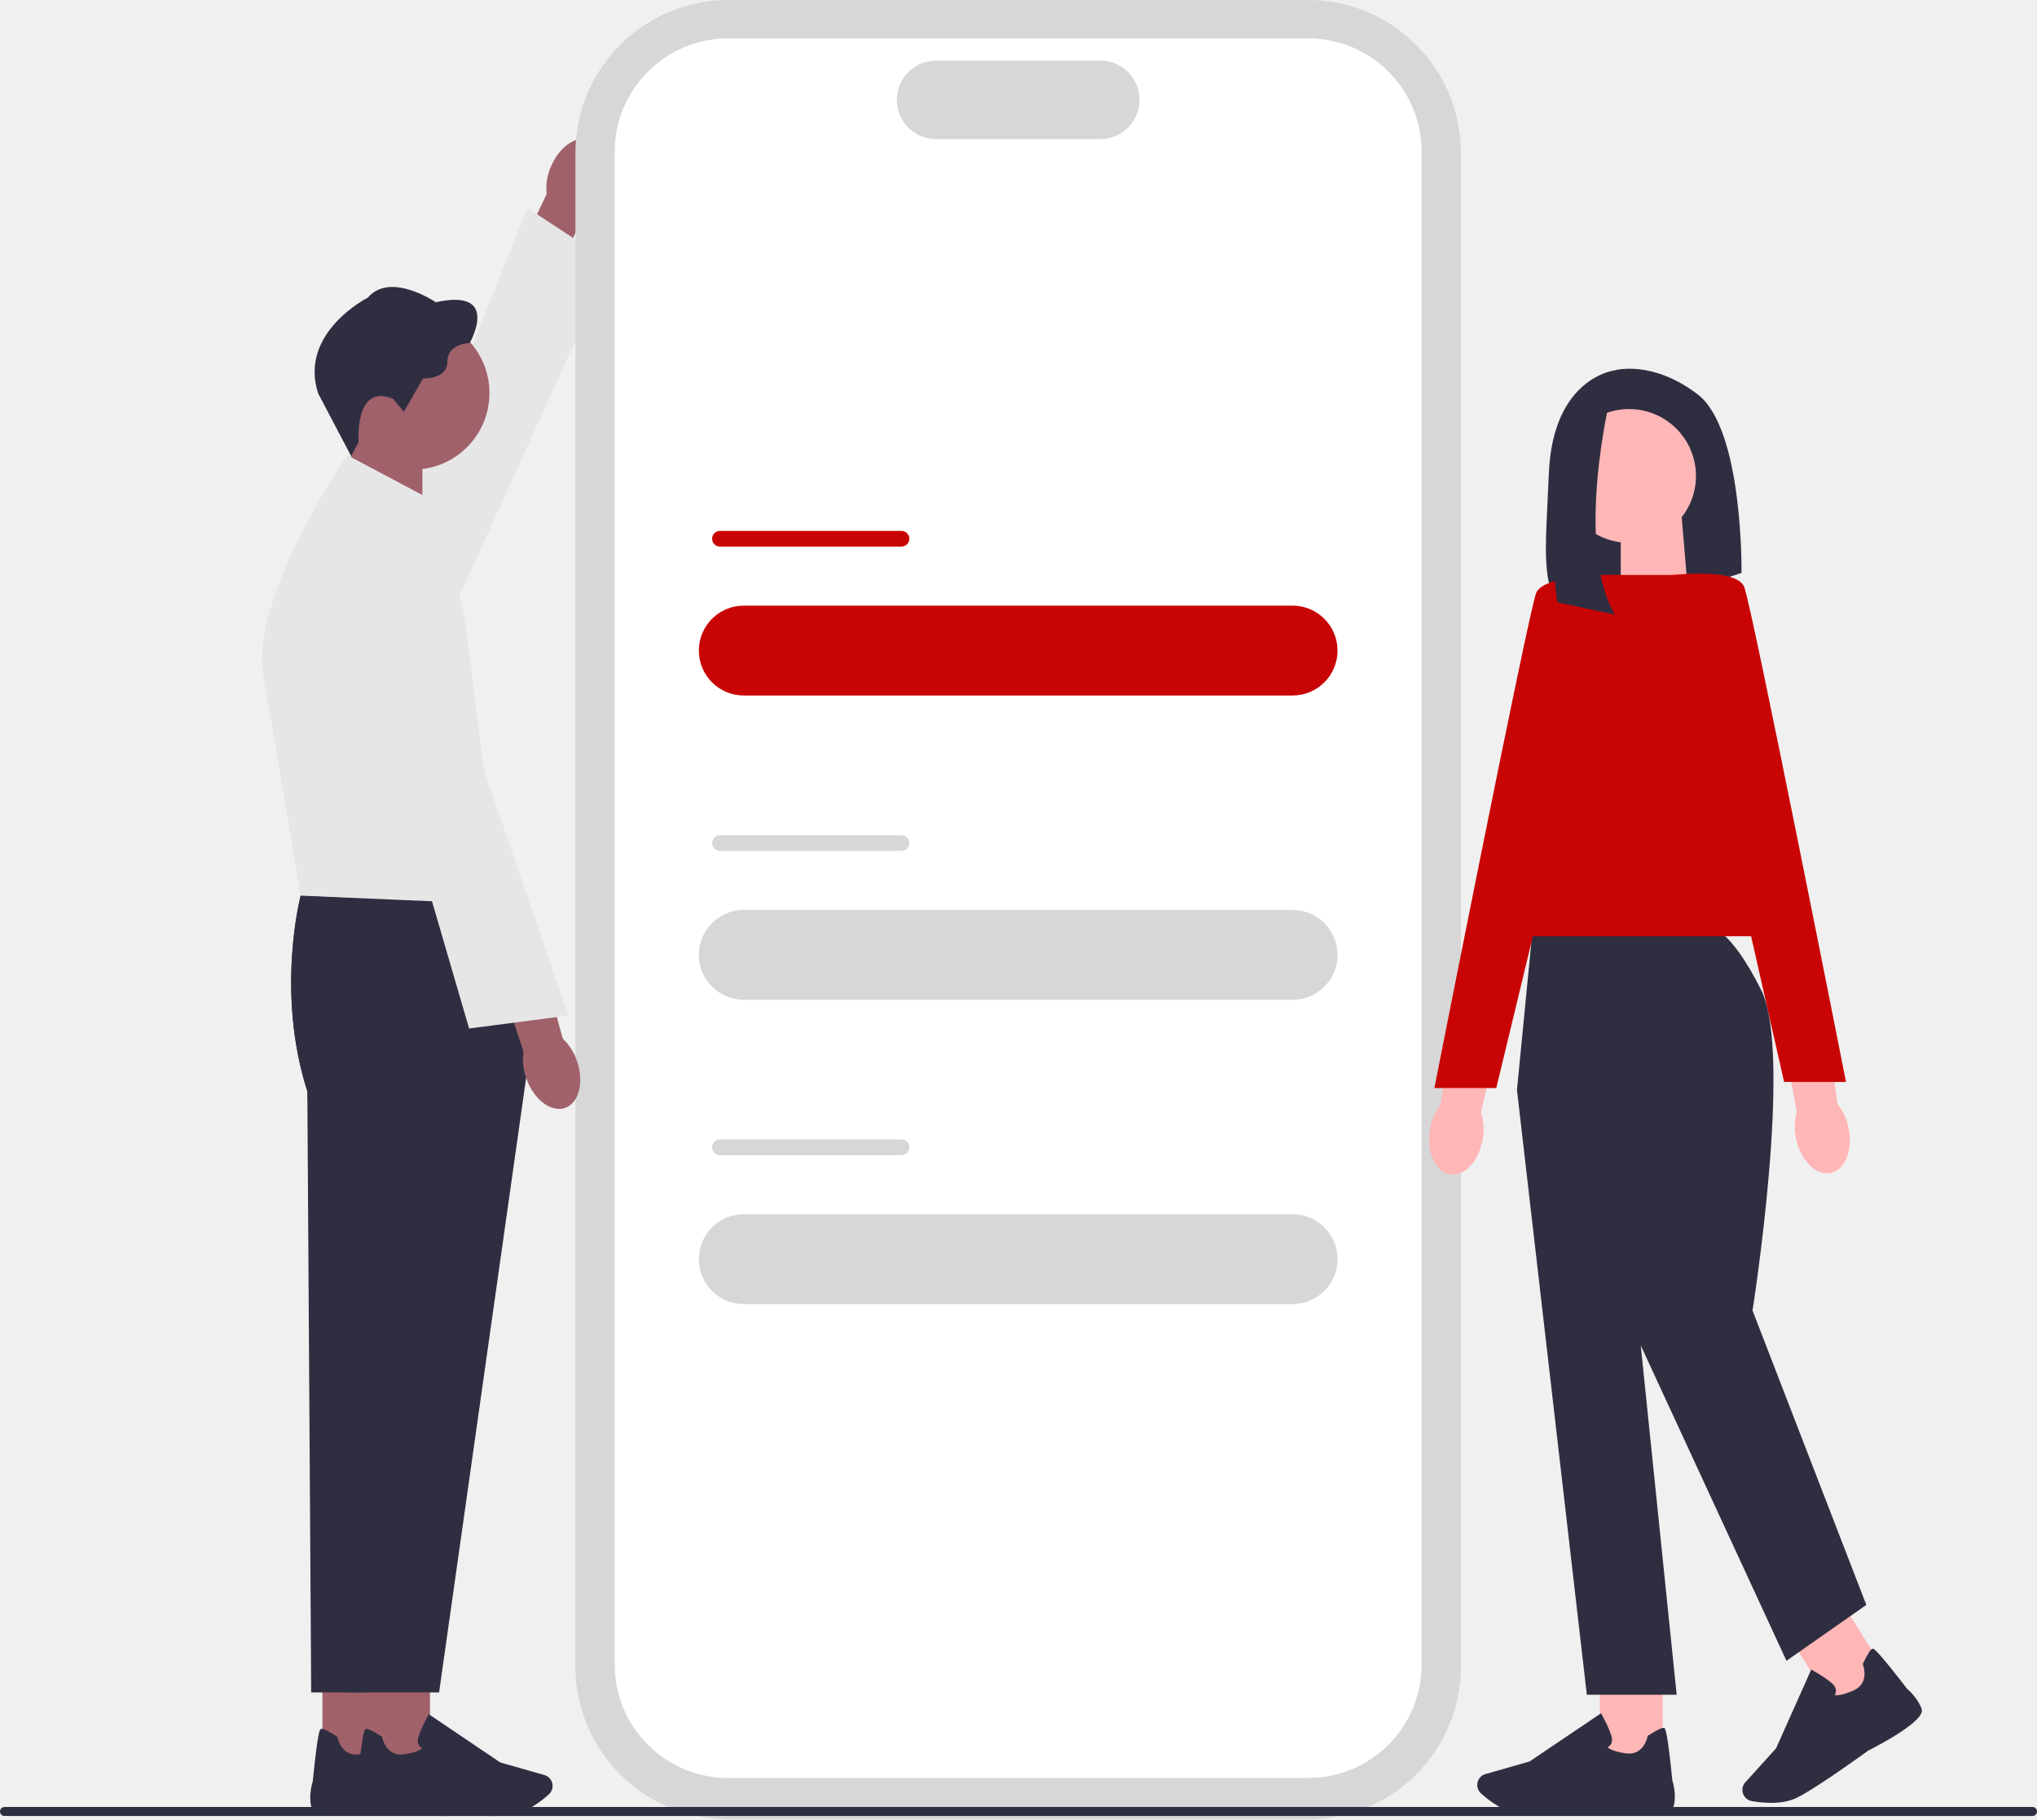
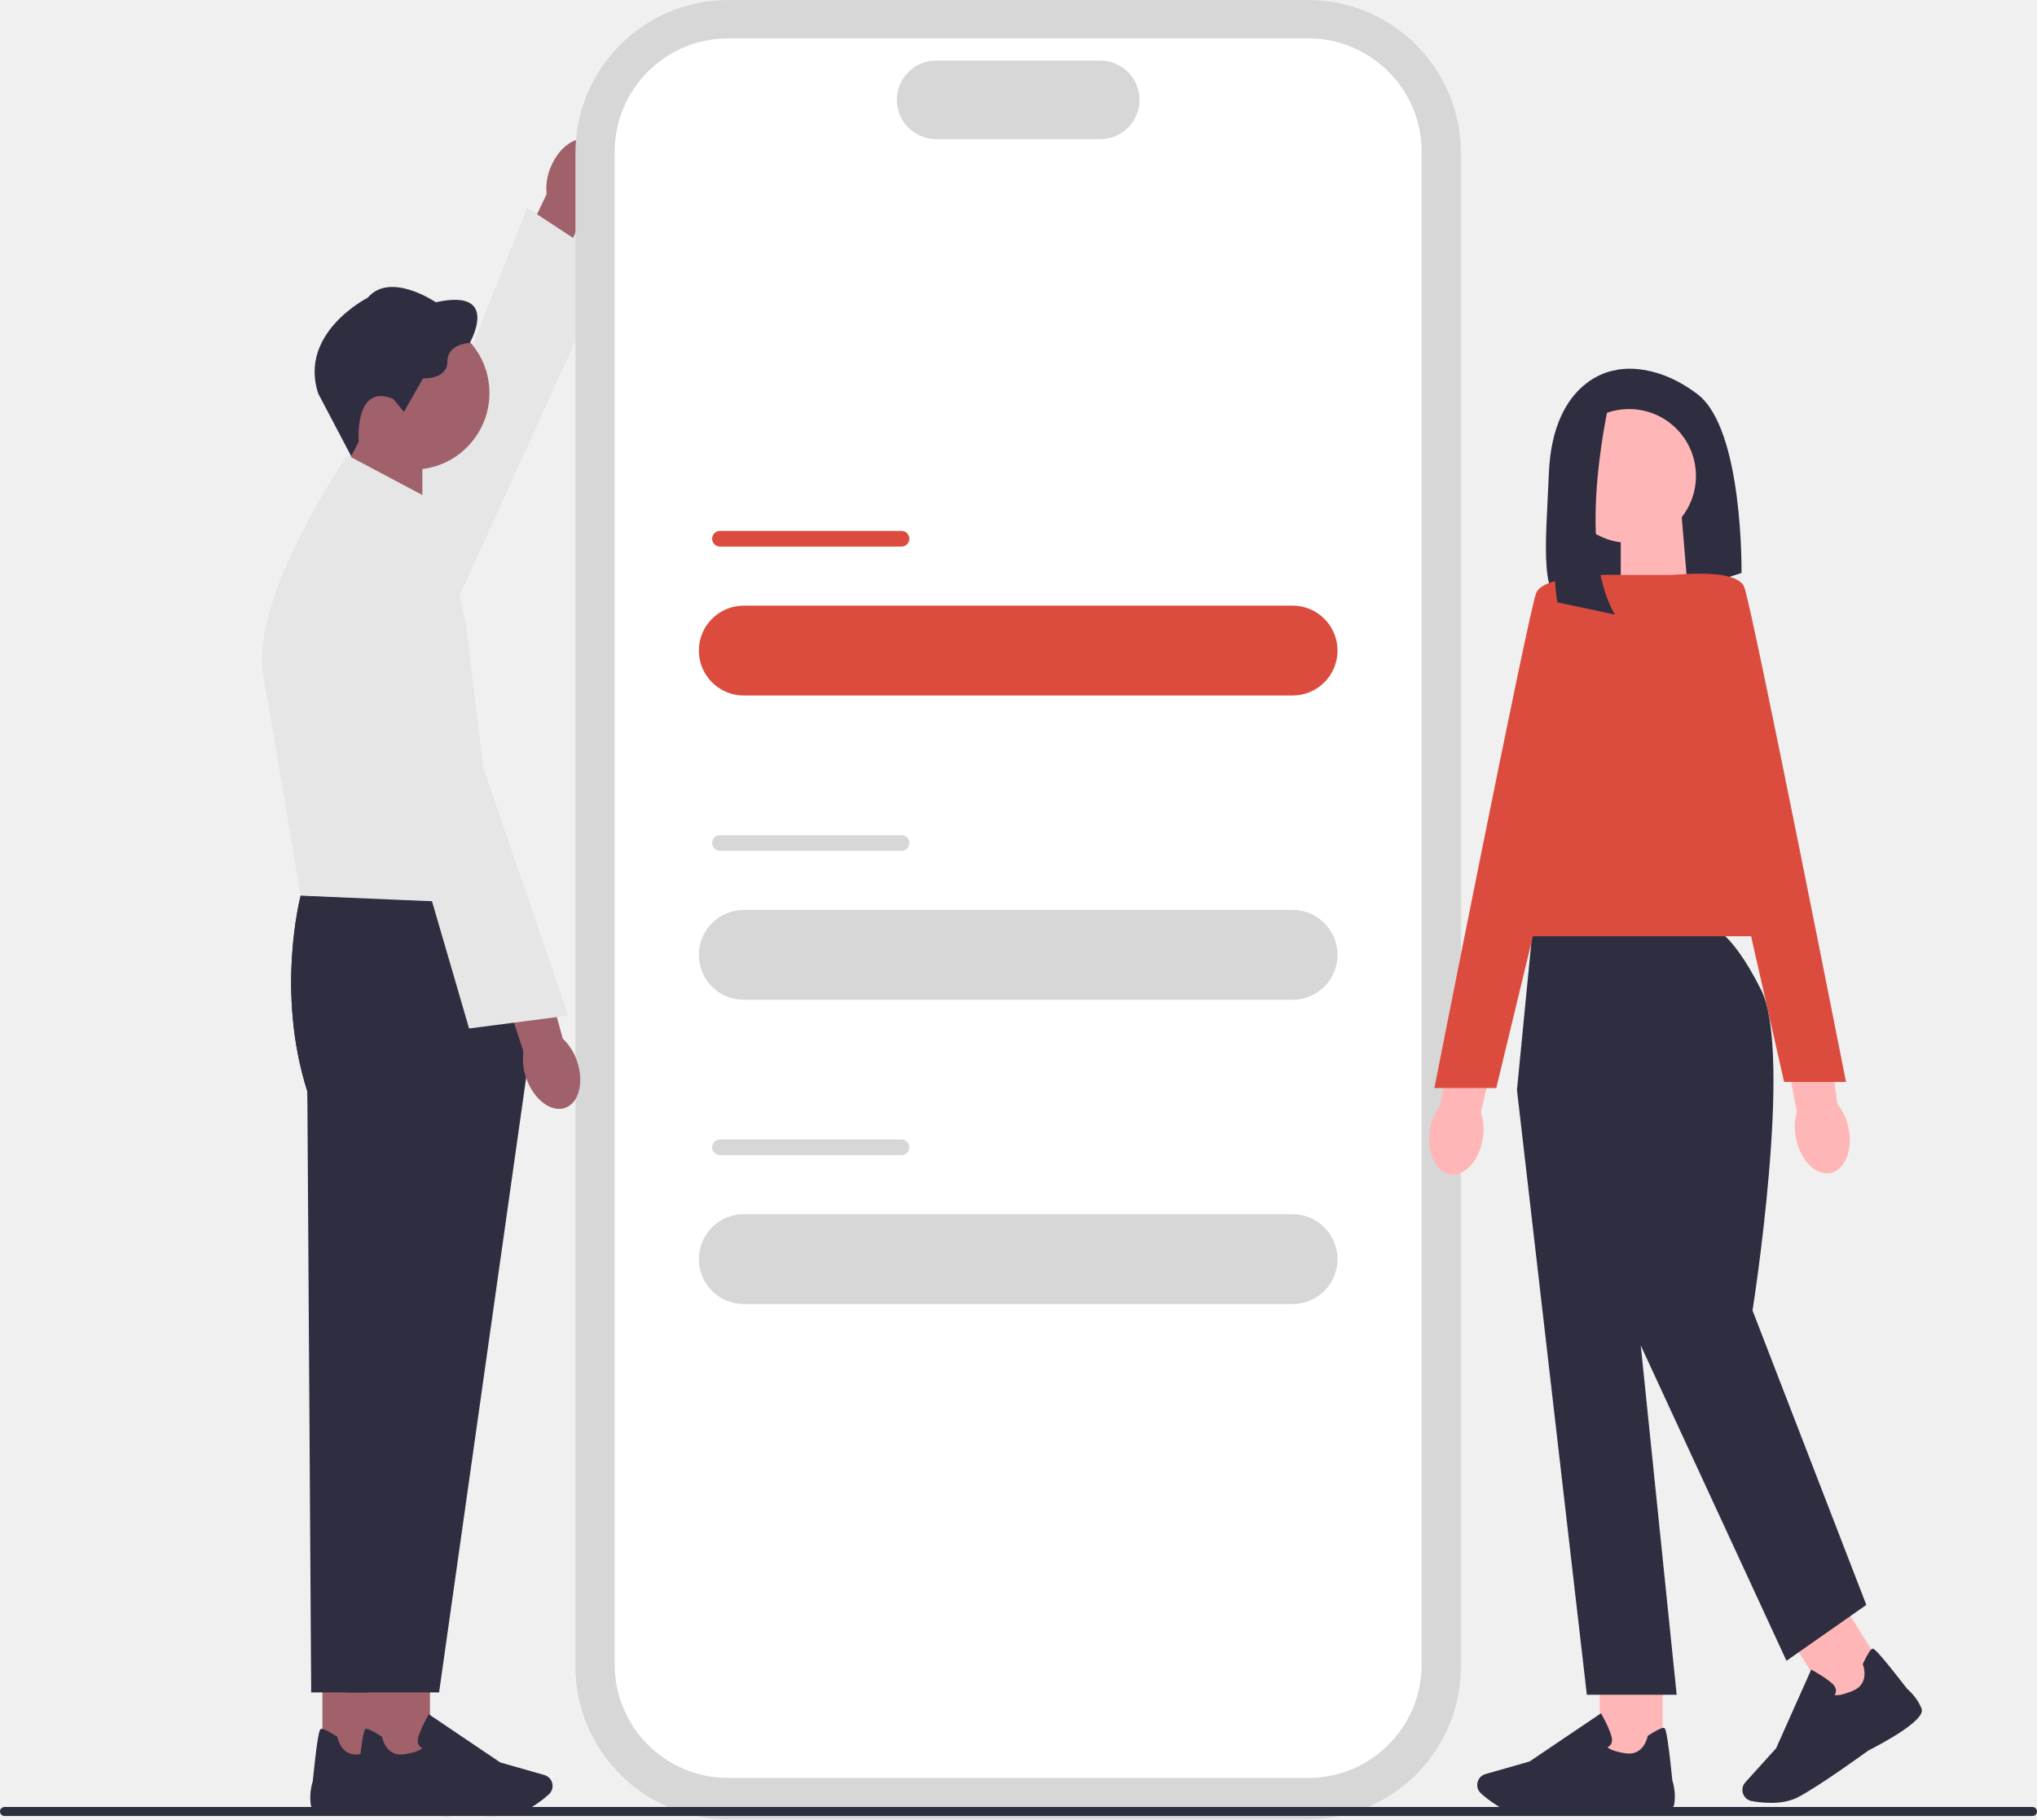
<svg xmlns="http://www.w3.org/2000/svg" width="678.62" height="606.19" viewBox="0 0 678.62 606.19">
-   <path id="uuid-fb20b2b5-bc5b-4117-a1ee-c5d1a8aa62bd-41" d="m183.39,55.89c2.75-6.95,8.68-11.07,13.24-9.21,4.56,1.86,6.03,9.01,3.28,15.96-1.06,2.79-2.79,5.27-5.06,7.23l-12.04,29.28-14.07-6.29,13.36-28.2c-.3-3.01.14-6.02,1.28-8.78,0,0,0,0,0,0Z" fill="#a0616a" stroke-width="0" style="--darkreader-inline-fill: #a97179;" data-darkreader-inline-fill="" />
+   <path id="uuid-fb20b2b5-bc5b-4117-a1ee-c5d1a8aa62bd-44" d="m183.39,55.89c2.75-6.95,8.68-11.07,13.24-9.21,4.56,1.86,6.03,9.01,3.28,15.96-1.06,2.79-2.79,5.27-5.06,7.23l-12.04,29.28-14.07-6.29,13.36-28.2c-.3-3.01.14-6.02,1.28-8.78,0,0,0,0,0,0Z" fill="#a0616a" stroke-width="0" style="--darkreader-inline-fill: #a97179;" data-darkreader-inline-fill="" />
  <path d="m132.94,242.82s-20.19-9.78-18.79-16.8c1.4-7.03,61.55-156.74,61.55-156.74l27.85,18.3-70.61,155.25Z" fill="#e6e6e6" stroke-width="0" style="--darkreader-inline-fill: #26292b;" data-darkreader-inline-fill="" />
  <path d="m435.76,606.19h-193.12c-28.09,0-50.94-22.85-50.94-50.94V50.94c0-28.09,22.85-50.94,50.94-50.94h193.12c28.09,0,50.94,22.85,50.94,50.94v504.31c0,28.09-22.85,50.94-50.94,50.94Z" fill="#d7d7d8" stroke-width="0" style="--darkreader-inline-fill: #2e3234;" data-darkreader-inline-fill="" />
  <path d="m435.9,592.4h-193.4c-20.79,0-37.71-16.92-37.71-37.71V50.51c0-20.79,16.92-37.71,37.71-37.71h193.4c20.79,0,37.71,16.92,37.71,37.71v504.18c0,20.79-16.92,37.71-37.71,37.71Z" fill="#fff" stroke-width="0" style="--darkreader-inline-fill: #181a1b;" data-darkreader-inline-fill="" />
  <path d="m366.55,46.36h-54.69c-7.22,0-13.09-5.87-13.09-13.09s5.87-13.09,13.09-13.09h54.69c7.22,0,13.09,5.87,13.09,13.09s-5.87,13.09-13.09,13.09Z" fill="#d7d7d8" stroke-width="0" style="--darkreader-inline-fill: #cfcbc5;" data-darkreader-inline-fill="" />
-   <rect x="232.82" y="201.79" width="212.77" height="29.95" rx="14.98" ry="14.98" fill="#c90404" stroke-width="0" style="--darkreader-inline-fill: #a10303;" data-darkreader-inline-fill="" />
-   <rect x="237.24" y="176.9" width="65.71" height="5.22" rx="2.61" ry="2.61" fill="#c90404" stroke-width="0" style="--darkreader-inline-fill: #fb4040;" data-darkreader-inline-fill="" />
+   <rect x="232.82" y="201.79" width="212.77" height="29.95" rx="14.98" ry="14.98" fill="#dc4c3e" stroke-width="0" style="--darkreader-inline-fill: #9f281d;" data-darkreader-inline-fill="" />
+   <rect x="237.24" y="176.9" width="65.71" height="5.22" rx="2.61" ry="2.61" fill="#dc4c3e" stroke-width="0" style="--darkreader-inline-fill: #df5a4d;" data-darkreader-inline-fill="" />
  <rect x="232.82" y="303.18" width="212.77" height="29.95" rx="14.98" ry="14.98" fill="#d7d7d8" stroke-width="0" style="--darkreader-inline-fill: #2e3234;" data-darkreader-inline-fill="" />
  <rect x="237.24" y="278.28" width="65.71" height="5.22" rx="2.61" ry="2.61" fill="#d7d7d8" stroke-width="0" style="--darkreader-inline-fill: #cfcbc5;" data-darkreader-inline-fill="" />
  <rect x="232.82" y="404.56" width="212.77" height="29.95" rx="14.98" ry="14.98" fill="#d7d7d8" stroke-width="0" style="--darkreader-inline-fill: #2e3234;" data-darkreader-inline-fill="" />
  <rect x="237.24" y="379.67" width="65.71" height="5.22" rx="2.61" ry="2.61" fill="#d7d7d8" stroke-width="0" style="--darkreader-inline-fill: #cfcbc5;" data-darkreader-inline-fill="" />
  <path d="m537.95,123.4s-20.62,2.33-21.95,34.25c-1.11,26.6-3.37,41.43,7.45,46.98,3.87,1.98,8.42,2.16,12.55.8l44.18-14.53s.67-47.89-14.63-59.52c-15.3-11.64-27.6-7.98-27.6-7.98Z" fill="#2f2e41" stroke-width="0" style="--darkreader-inline-fill: #c5c0b8;" data-darkreader-inline-fill="" />
  <polygon points="562.31 196.78 539.95 204.13 539.95 171.95 560.23 171.95 562.31 196.78" fill="#ffb6b6" stroke-width="0" style="--darkreader-inline-fill: #ff9999;" data-darkreader-inline-fill="" />
-   <path id="uuid-e639489a-d12b-4c23-97cb-2af79ea40b7d-42" d="m493.96,379.49c-1.21,7.37-6.13,12.66-10.98,11.81-4.85-.85-7.81-7.52-6.59-14.9.44-2.95,1.61-5.75,3.41-8.14l5.54-31.17,15.08,3.16-7.07,30.39c.93,2.88,1.14,5.91.61,8.85,0,0,0,0,0,0Z" fill="#ffb6b6" stroke-width="0" style="--darkreader-inline-fill: #ff9999;" data-darkreader-inline-fill="" />
-   <path id="uuid-56df27a3-bbb6-4bd2-b7f5-888148e3fe66-43" d="m615.85,375.91c1.49,7.32-1.24,14.01-6.08,14.94-4.84.93-9.97-4.26-11.45-11.58-.63-2.92-.53-5.94.29-8.82l-5.89-31.11,15.22-2.41,4.19,30.92c1.89,2.36,3.16,5.12,3.72,8.06,0,0,0,0,0,0Z" fill="#ffb6b6" stroke-width="0" style="--darkreader-inline-fill: #ff9999;" data-darkreader-inline-fill="" />
+   <path id="uuid-e639489a-d12b-4c23-97cb-2af79ea40b7d-45" d="m493.96,379.49c-1.21,7.37-6.13,12.66-10.98,11.81-4.85-.85-7.81-7.52-6.59-14.9.44-2.95,1.61-5.75,3.41-8.14l5.54-31.17,15.08,3.16-7.07,30.39c.93,2.88,1.14,5.91.61,8.85,0,0,0,0,0,0Z" fill="#ffb6b6" stroke-width="0" style="--darkreader-inline-fill: #ff9999;" data-darkreader-inline-fill="" />
+   <path id="uuid-56df27a3-bbb6-4bd2-b7f5-888148e3fe66-46" d="m615.85,375.91c1.49,7.32-1.24,14.01-6.08,14.94-4.84.93-9.97-4.26-11.45-11.58-.63-2.92-.53-5.94.29-8.82l-5.89-31.11,15.22-2.41,4.19,30.92c1.89,2.36,3.16,5.12,3.72,8.06,0,0,0,0,0,0Z" fill="#ffb6b6" stroke-width="0" style="--darkreader-inline-fill: #ff9999;" data-darkreader-inline-fill="" />
  <rect x="532.96" y="557.07" width="20.94" height="29.71" fill="#ffb6b6" stroke-width="0" style="--darkreader-inline-fill: #ff9999;" data-darkreader-inline-fill="" />
  <path d="m512.57,604.77c-2.2,0-4.16-.05-5.64-.19-5.56-.51-10.87-4.62-13.54-7.02-1.2-1.08-1.58-2.8-.96-4.28h0c.45-1.06,1.34-1.86,2.45-2.17l14.7-4.2,23.8-16.06.27.48c.1.18,2.44,4.39,3.22,7.23.3,1.08.22,1.98-.23,2.68-.31.48-.75.76-1.1.92.43.45,1.78,1.37,5.94,2.03,6.07.96,7.35-5.33,7.4-5.59l.04-.21.18-.12c2.89-1.86,4.67-2.71,5.28-2.53.38.11,1.02.31,2.75,17.44.17.54,1.38,4.48.56,8.25-.89,4.1-18.81,2.69-22.4,2.37-.1.01-13.52.97-22.71.97Z" fill="#2f2e41" stroke-width="0" style="--darkreader-inline-fill: #c5c0b8;" data-darkreader-inline-fill="" />
  <rect x="602.03" y="537.03" width="20.94" height="29.71" transform="translate(-199.26 407.72) rotate(-31.95)" fill="#ffb6b6" stroke-width="0" style="--darkreader-inline-fill: #ff9999;" data-darkreader-inline-fill="" />
  <path d="m589.93,600.7c-2.46,0-4.72-.3-6.33-.58-1.58-.28-2.82-1.54-3.08-3.12h0c-.18-1.14.15-2.29.93-3.14l10.25-11.34,11.7-26.22.48.26c.18.1,4.39,2.43,6.56,4.43.83.76,1.24,1.57,1.22,2.4-.01.58-.23,1.04-.45,1.37.6.16,2.23.22,6.11-1.42,5.66-2.39,3.42-8.41,3.32-8.66l-.08-.2.09-.19c1.47-3.11,2.52-4.77,3.14-4.94.39-.11,1.03-.28,11.56,13.35.43.36,3.54,3.07,4.84,6.7,1.41,3.95-14.54,12.24-17.75,13.86-.1.08-16.79,12.21-23.65,15.66-2.72,1.37-5.94,1.79-8.87,1.79Z" fill="#2f2e41" stroke-width="0" style="--darkreader-inline-fill: #c5c0b8;" data-darkreader-inline-fill="" />
  <path d="m569.32,308.62h-58.63l-5.32,54.54,23.28,201.52h29.93l-11.97-116.39,48.55,105.08,26.6-18.62-37.91-98.1s13.54-85.46,2.9-106.75c-10.64-21.28-17.43-21.28-17.43-21.28Z" fill="#2f2e41" stroke-width="0" style="--darkreader-inline-fill: #262534;" data-darkreader-inline-fill="" />
-   <polygon points="598.48 311.95 496.73 311.95 533.31 191.57 573.88 191.57 598.48 311.95" fill="#c90404" stroke-width="0" style="--darkreader-inline-fill: #a10303;" data-darkreader-inline-fill="" />
-   <path d="m539.71,191.59s-25.27-.67-27.93,5.99c-2.66,6.65-33.92,164.94-33.92,164.94h20.62l41.24-170.93Z" fill="#c90404" stroke-width="0" style="--darkreader-inline-fill: #a10303;" data-darkreader-inline-fill="" />
-   <path d="m556.15,191.73s22.26-2.82,24.92,3.83c2.66,6.65,33.92,164.94,33.92,164.94h-20.62s-38.22-168.77-38.22-168.77Z" fill="#c90404" stroke-width="0" style="--darkreader-inline-fill: #a10303;" data-darkreader-inline-fill="" />
+   <polygon points="598.48 311.95 496.73 311.95 533.31 191.57 573.88 191.57 598.48 311.95" fill="#dc4c3e" stroke-width="0" style="--darkreader-inline-fill: #9f281d;" data-darkreader-inline-fill="" />
+   <path d="m539.71,191.59s-25.27-.67-27.93,5.99c-2.66,6.65-33.92,164.94-33.92,164.94h20.62l41.24-170.93Z" fill="#dc4c3e" stroke-width="0" style="--darkreader-inline-fill: #9f281d;" data-darkreader-inline-fill="" />
+   <path d="m556.15,191.73s22.26-2.82,24.92,3.83c2.66,6.65,33.92,164.94,33.92,164.94h-20.62s-38.22-168.77-38.22-168.77Z" fill="#dc4c3e" stroke-width="0" style="--darkreader-inline-fill: #9f281d;" data-darkreader-inline-fill="" />
  <circle cx="542.72" cy="158.58" r="22.28" fill="#ffb6b6" stroke-width="0" style="--darkreader-inline-fill: #ff9999;" data-darkreader-inline-fill="" />
  <path d="m536.62,131.71s-12.26,49.79,1.37,73.06l-19.2-4.08s-7.44-54.49,7.52-64.4l10.31-4.59Z" fill="#2f2e41" stroke-width="0" style="--darkreader-inline-fill: #c5c0b8;" data-darkreader-inline-fill="" />
  <path d="m678.62,603.58c0,.83-.67,1.5-1.5,1.5H1.5c-.83,0-1.5-.67-1.5-1.5s.67-1.5,1.5-1.5h675.62c.83,0,1.5.67,1.5,1.5Z" fill="#2e2e41" stroke-width="0" style="--darkreader-inline-fill: #252534;" data-darkreader-inline-fill="" />
  <polygon points="115.1 174.73 140.71 183.15 140.71 146.28 117.47 146.28 115.1 174.73" fill="#a0616a" stroke-width="0" style="--darkreader-inline-fill: #a97179;" data-darkreader-inline-fill="" />
  <circle cx="137.54" cy="130.96" r="25.52" fill="#a0616a" stroke-width="0" style="--darkreader-inline-fill: #a97179;" data-darkreader-inline-fill="" />
  <path d="m131.04,132.96l3.52,4.27,6.36-11.14s8.12.42,8.12-5.61,7.45-6.2,7.45-6.2c0,0,10.55-18.42-11.3-13.57,0,0-15.16-10.38-22.69-1.51,0,0-23.11,11.64-16.5,31.9l10.99,20.89,2.49-4.73s-1.51-19.85,11.56-14.32Z" fill="#2f2e41" stroke-width="0" style="--darkreader-inline-fill: #c5c0b8;" data-darkreader-inline-fill="" />
  <rect x="107.42" y="557.4" width="20.94" height="29.71" transform="translate(235.77 1144.5) rotate(-180)" fill="#a0616a" stroke-width="0" style="--darkreader-inline-fill: #a97179;" data-darkreader-inline-fill="" />
  <path d="m126.04,604.12c-3.58.32-21.5,1.74-22.4-2.37-.82-3.77.39-7.71.56-8.25,1.72-17.14,2.36-17.33,2.75-17.44.61-.18,2.39.67,5.28,2.53l.18.12.04.21c.05.27,1.33,6.56,7.4,5.59,4.16-.66,5.51-1.58,5.94-2.03-.35-.16-.79-.44-1.1-.92-.45-.7-.53-1.6-.23-2.68.78-2.85,3.12-7.06,3.22-7.23l.27-.48,23.8,16.06,14.7,4.2c1.11.32,2,1.11,2.45,2.17h0c.62,1.48.24,3.2-.96,4.28-2.67,2.4-7.97,6.51-13.54,7.02-1.48.14-3.44.19-5.64.19-9.19,0-22.61-.95-22.71-.97Z" fill="#2f2e41" stroke-width="0" style="--darkreader-inline-fill: #c5c0b8;" data-darkreader-inline-fill="" />
  <path d="m155.1,301.25l-54.93-2.81s-8.42,31.92,2.22,65.18l1.28,200.29h31.04l29.26-206.61-8.87-56.05Z" fill="#2f2e41" stroke-width="0" style="--darkreader-inline-fill: #262534;" data-darkreader-inline-fill="" />
  <path d="m145.83,167.65l-30.15-16s-32.49,47.48-28,73.2c4.5,25.72,12.48,73.6,12.48,73.6l66.51,2.81-11.61-94.29-9.23-39.32Z" fill="#e6e6e6" stroke-width="0" style="--darkreader-inline-fill: #26292b;" data-darkreader-inline-fill="" />
  <rect x="122.31" y="557.4" width="20.94" height="29.71" transform="translate(265.56 1144.5) rotate(-180)" fill="#a0616a" stroke-width="0" style="--darkreader-inline-fill: #a97179;" data-darkreader-inline-fill="" />
  <path d="m140.94,604.12c-3.58.32-21.5,1.74-22.4-2.37-.82-3.77.39-7.71.56-8.25,1.72-17.14,2.36-17.33,2.75-17.44.61-.18,2.39.67,5.28,2.53l.18.12.04.21c.05.27,1.33,6.56,7.4,5.59,4.16-.66,5.51-1.58,5.94-2.03-.35-.16-.79-.44-1.1-.92-.45-.7-.53-1.6-.23-2.68.78-2.85,3.12-7.06,3.22-7.23l.27-.48,23.8,16.06,14.7,4.2c1.11.32,2,1.11,2.45,2.17h0c.62,1.48.24,3.2-.96,4.28-2.67,2.4-7.97,6.51-13.54,7.02-1.48.14-3.44.19-5.64.19-9.19,0-22.61-.95-22.71-.97Z" fill="#2f2e41" stroke-width="0" style="--darkreader-inline-fill: #c5c0b8;" data-darkreader-inline-fill="" />
  <path d="m166.67,301.25l-66.51-2.81s-8.42,31.92,2.22,65.18l12.86,200.29h31.04l29.26-206.61-8.87-56.05Z" fill="#2f2e41" stroke-width="0" style="--darkreader-inline-fill: #262534;" data-darkreader-inline-fill="" />
-   <path id="uuid-e3777ca2-fb97-40f5-b301-a7df89d05aed-44" d="m192.22,353.55c2.45,7.06.64,14.05-4.03,15.62-4.67,1.56-10.44-2.89-12.89-9.96-1.02-2.81-1.32-5.82-.88-8.78l-9.97-30.05,14.76-4.41,8.27,30.09c2.19,2.09,3.82,4.66,4.75,7.49,0,0,0,0,0,0Z" fill="#a0616a" stroke-width="0" style="--darkreader-inline-fill: #a97179;" data-darkreader-inline-fill="" />
+   <path id="uuid-e3777ca2-fb97-40f5-b301-a7df89d05aed-47" d="m192.22,353.55c2.45,7.06.64,14.05-4.03,15.62-4.67,1.56-10.44-2.89-12.89-9.96-1.02-2.81-1.32-5.82-.88-8.78l-9.97-30.05,14.76-4.41,8.27,30.09c2.19,2.09,3.82,4.66,4.75,7.49,0,0,0,0,0,0Z" fill="#a0616a" stroke-width="0" style="--darkreader-inline-fill: #a97179;" data-darkreader-inline-fill="" />
  <path d="m108.54,178.95s21.68-5.76,25.21.48c3.52,6.24,55.57,158.96,55.57,158.96l-33.04,4.3-47.73-163.74Z" fill="#e6e6e6" stroke-width="0" style="--darkreader-inline-fill: #26292b;" data-darkreader-inline-fill="" />
</svg>
